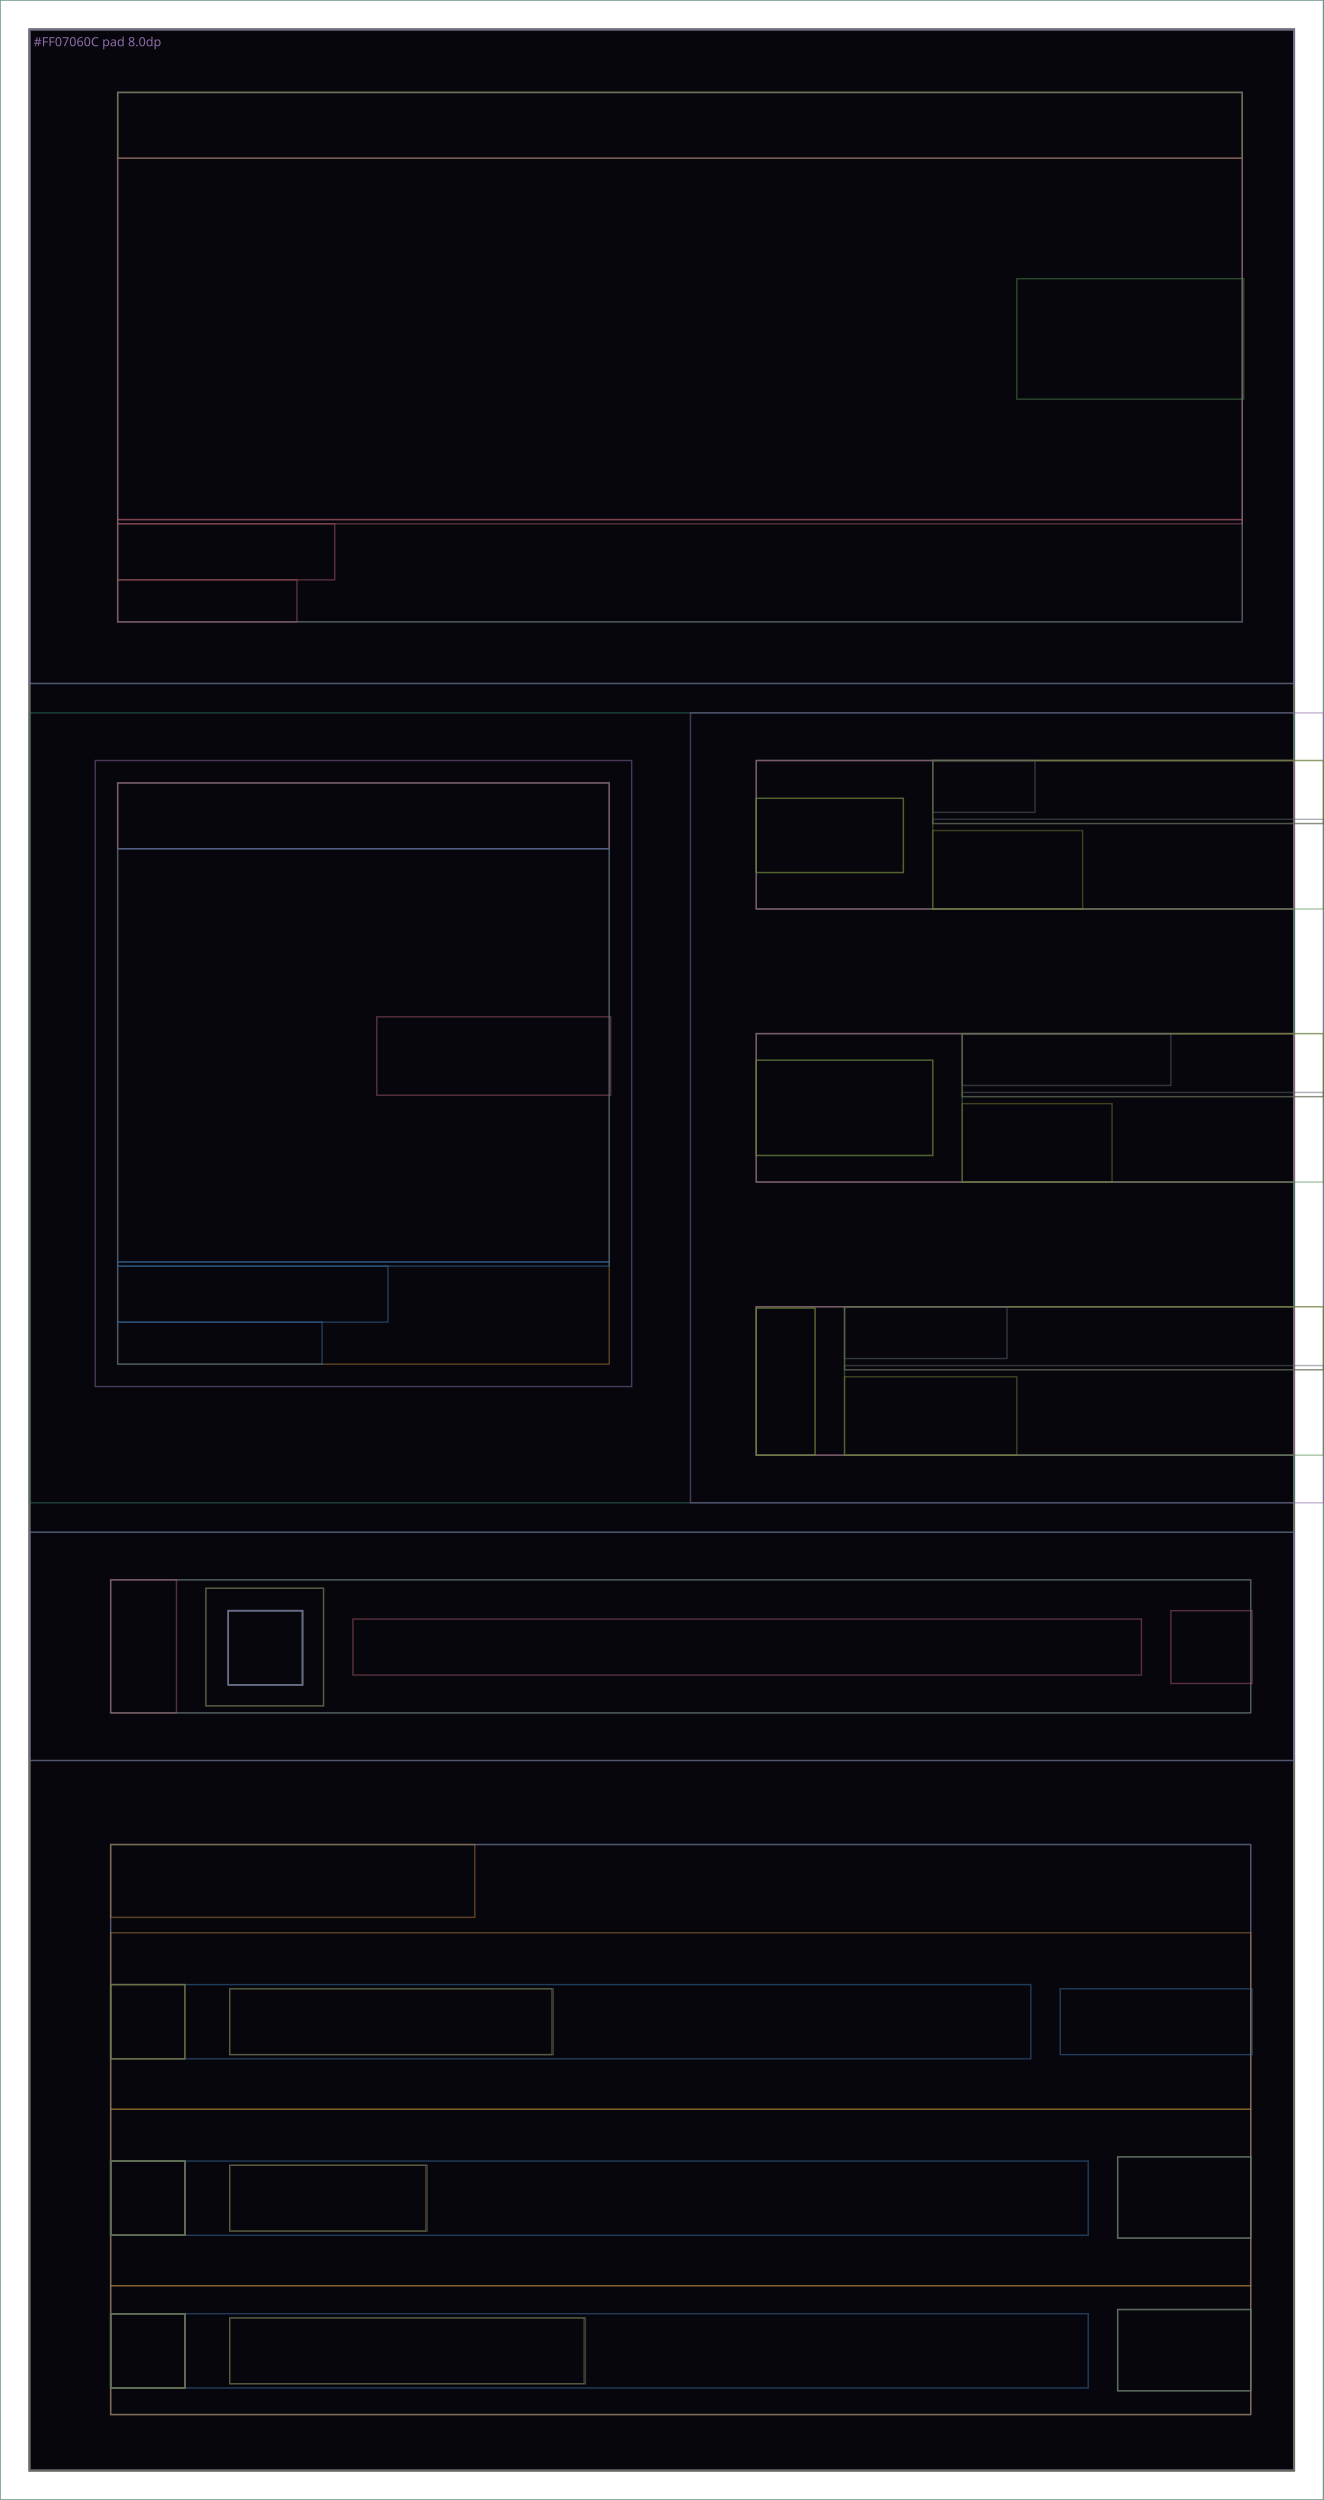
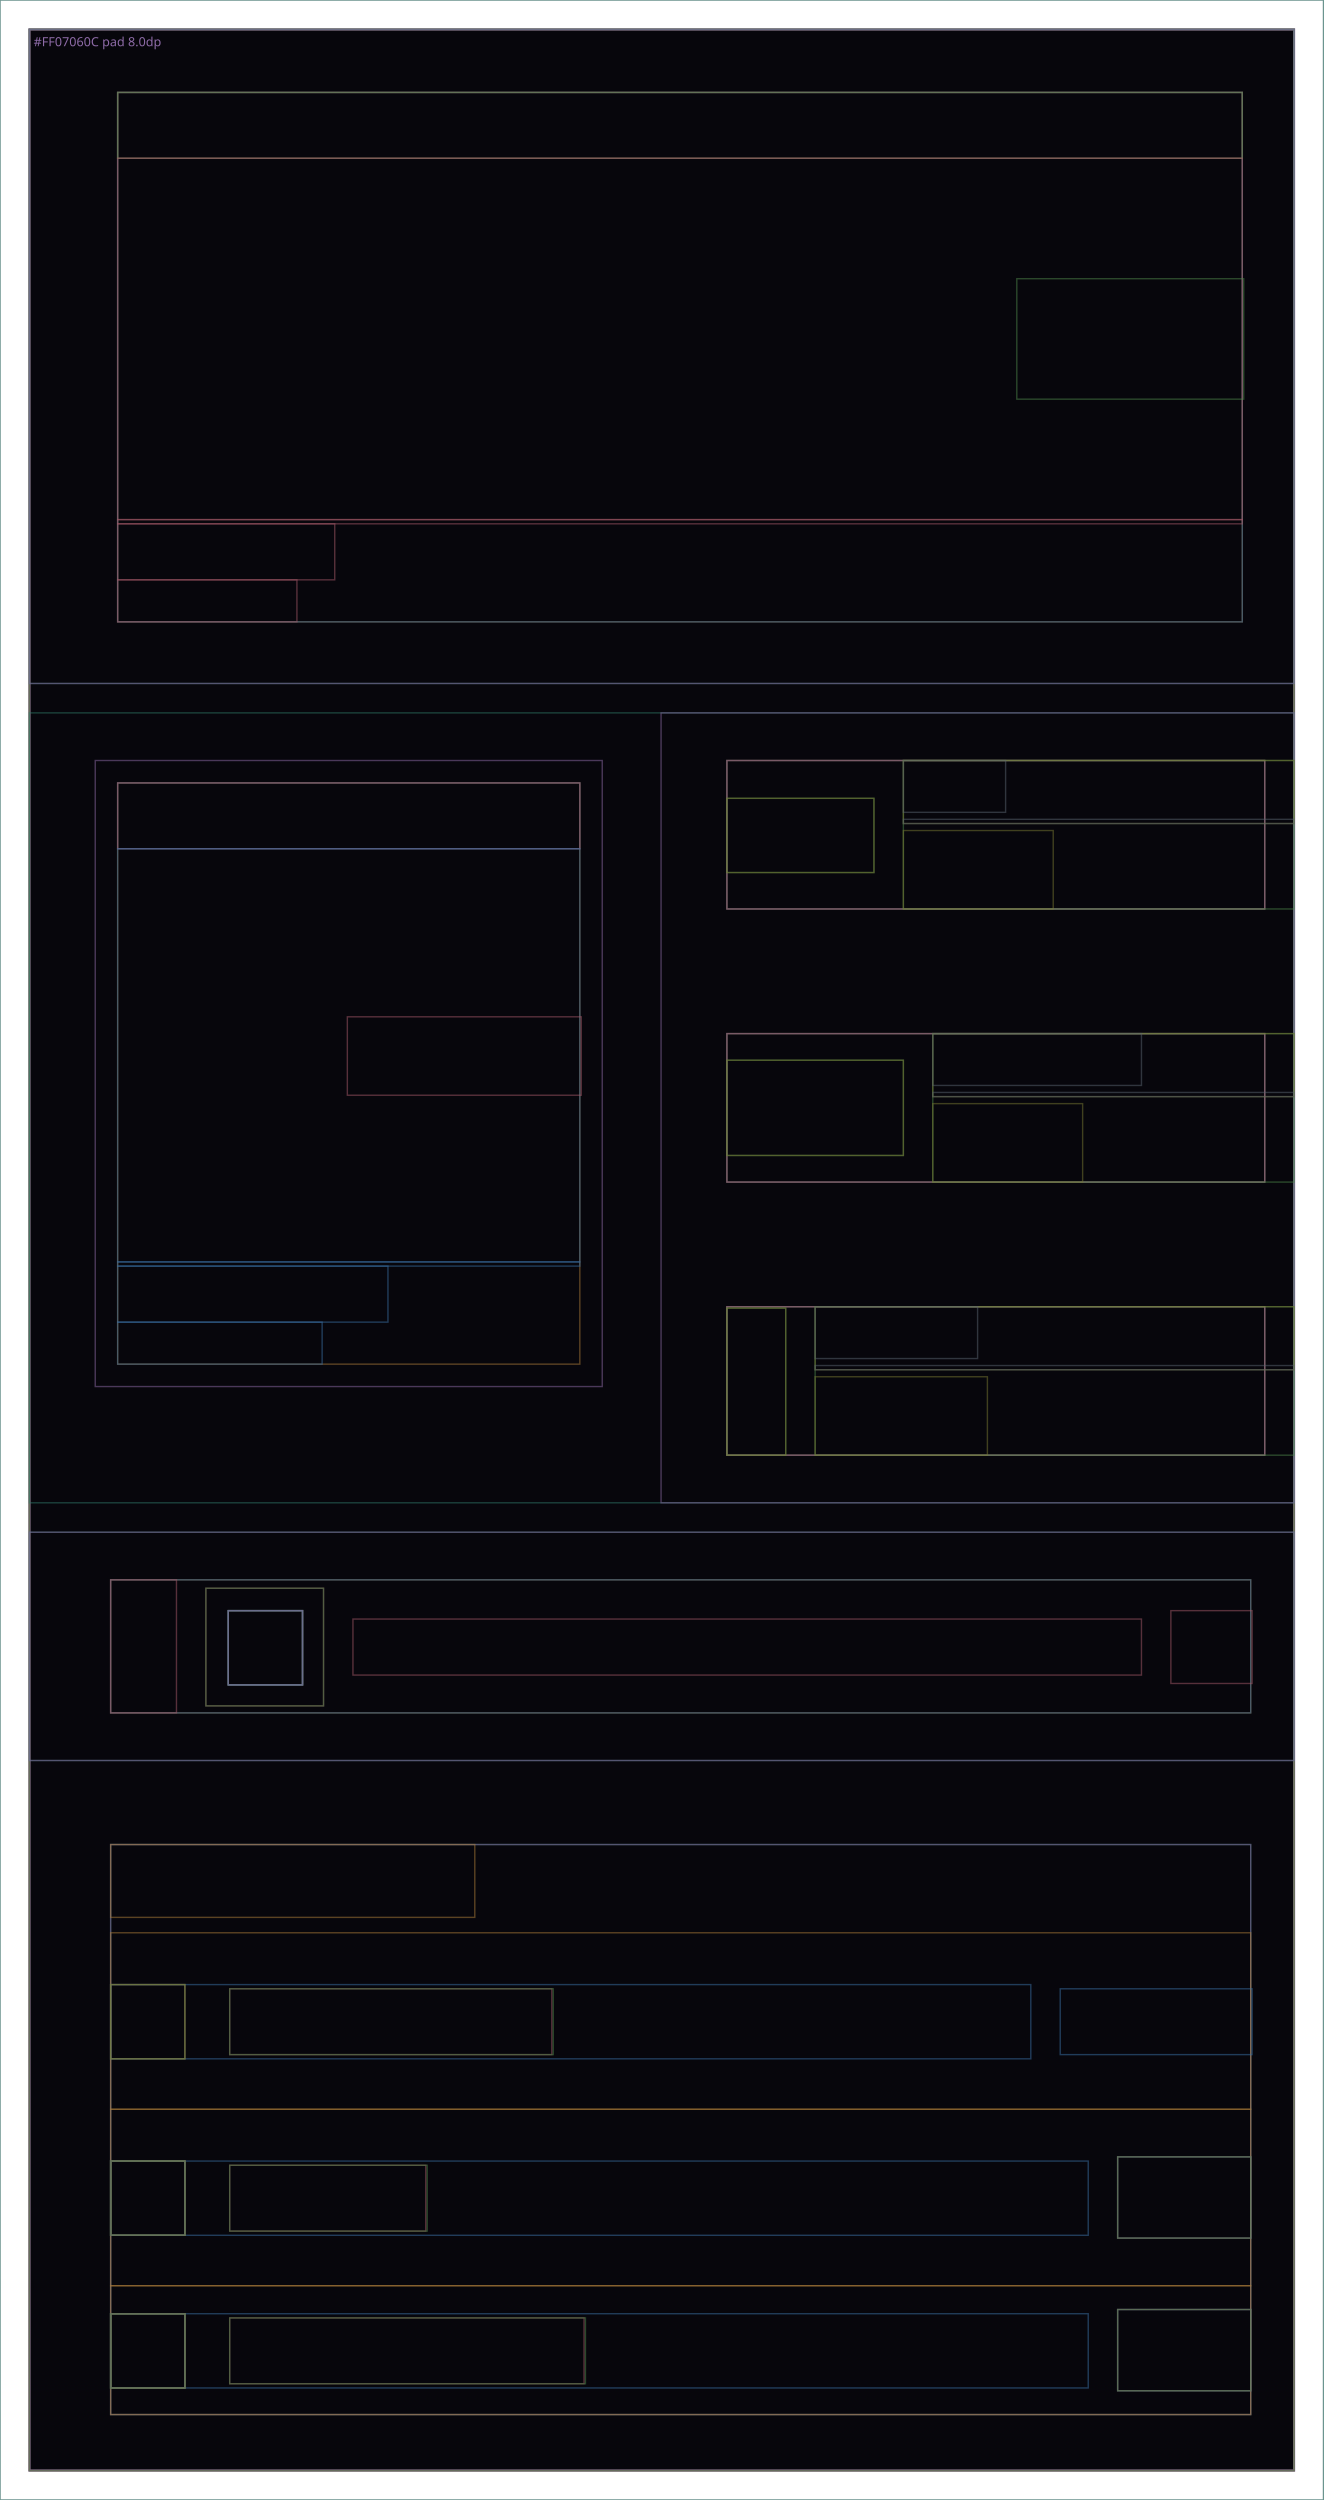
<svg xmlns="http://www.w3.org/2000/svg" viewBox="0 0 945 1785" width="945" height="1785" role="img" aria-label="Uber/Lcars-Dark layout wireframe">
  <rect width="945" height="1785" fill="#ffffff" />
  <g>
    <rect x="0" y="0" width="945" height="1785" fill="none" fill-opacity="0" stroke="#5B6470" stroke-width="1" stroke-opacity="0.5" />
  </g>
  <g>
    <rect x="0" y="0" width="945" height="1785" fill="none" fill-opacity="0" stroke="#2E7D6B" stroke-width="1" stroke-opacity="0.5" />
  </g>
  <g>
    <rect x="21" y="21" width="903" height="1743" fill="#07060C" fill-opacity="1" stroke="#8E6BA8" stroke-width="1.5" stroke-opacity="1" />
    <text x="24" y="33" font-family="system-ui, sans-serif" font-size="9" fill="#8E6BA8">#FF07060C  pad 8.0dp</text>
  </g>
  <g>
    <rect x="21" y="21" width="903" height="1743" fill="none" fill-opacity="0" stroke="#B0813B" stroke-width="1" stroke-opacity="0.5" />
  </g>
  <g>
    <rect x="21" y="21" width="903" height="1743" fill="none" fill-opacity="0" stroke="#3B72A8" stroke-width="1" stroke-opacity="0.5" />
  </g>
  <g>
    <rect x="21" y="21" width="903" height="1743" fill="none" fill-opacity="0" stroke="#A85B6B" stroke-width="1" stroke-opacity="0.5" />
  </g>
  <g>
    <rect x="21" y="21" width="903" height="1743" fill="none" fill-opacity="0" stroke="#4F8A4A" stroke-width="1" stroke-opacity="0.5" />
  </g>
  <g>
    <rect x="21" y="21" width="903" height="1743" fill="none" fill-opacity="0" stroke="#7A7A33" stroke-width="1" stroke-opacity="0.5" />
  </g>
  <g>
    <rect x="21" y="21" width="903" height="1743" fill="none" fill-opacity="0" stroke="#5B6470" stroke-width="1" stroke-opacity="0.5" />
  </g>
  <g>
    <rect x="21" y="21" width="903" height="467" fill="none" fill-opacity="0" stroke="#2E7D6B" stroke-width="1" stroke-opacity="0.5" />
  </g>
  <g>
    <rect x="21" y="21" width="903" height="467" fill="none" fill-opacity="0" stroke="#8E6BA8" stroke-width="1" stroke-opacity="0.5" />
  </g>
  <g>
    <rect x="84" y="66" width="803" height="378" fill="none" fill-opacity="0" stroke="#B0813B" stroke-width="1" stroke-opacity="0.5" />
  </g>
  <g>
    <rect x="84" y="66" width="803" height="378" fill="none" fill-opacity="0" stroke="#3B72A8" stroke-width="1" stroke-opacity="0.5" />
  </g>
  <g>
    <rect x="84" y="66" width="803" height="47" fill="none" fill-opacity="0" stroke="#A85B6B" stroke-width="1" stroke-opacity="0.5" />
  </g>
  <g>
    <rect x="84" y="66" width="803" height="47" fill="none" fill-opacity="0" stroke="#4F8A4A" stroke-width="1" stroke-opacity="0.5" />
  </g>
  <g>
    <rect x="84" y="113" width="803" height="258" fill="none" fill-opacity="0" stroke="#A85B6B" stroke-width="1" stroke-opacity="0.5" />
  </g>
  <g>
    <rect x="726" y="199" width="162" height="86" fill="none" fill-opacity="0" stroke="#4F8A4A" stroke-width="1" stroke-opacity="0.5" />
  </g>
  <g>
    <rect x="84" y="371" width="803" height="3" fill="none" fill-opacity="0" stroke="#A85B6B" stroke-width="1" stroke-opacity="0.5" />
  </g>
  <g>
    <rect x="84" y="374" width="155" height="40" fill="none" fill-opacity="0" stroke="#A85B6B" stroke-width="1" stroke-opacity="0.5" />
  </g>
  <g>
    <rect x="84" y="414" width="128" height="30" fill="none" fill-opacity="0" stroke="#A85B6B" stroke-width="1" stroke-opacity="0.5" />
  </g>
  <g>
    <rect x="21" y="509" width="903" height="564" fill="none" fill-opacity="0" stroke="#2E7D6B" stroke-width="1" stroke-opacity="0.5" />
  </g>
  <g>
-     <rect x="68" y="543" width="383" height="447" fill="none" fill-opacity="0" stroke="#8E6BA8" stroke-width="1" stroke-opacity="0.5" />
-   </g>
-   <g>
-     <rect x="84" y="559" width="351" height="415" fill="none" fill-opacity="0" stroke="#B0813B" stroke-width="1" stroke-opacity="0.5" />
-   </g>
-   <g>
-     <rect x="84" y="559" width="351" height="47" fill="none" fill-opacity="0" stroke="#3B72A8" stroke-width="1" stroke-opacity="0.5" />
-   </g>
-   <g>
-     <rect x="84" y="559" width="351" height="47" fill="none" fill-opacity="0" stroke="#A85B6B" stroke-width="1" stroke-opacity="0.5" />
-   </g>
-   <g>
-     <rect x="84" y="606" width="351" height="295" fill="none" fill-opacity="0" stroke="#3B72A8" stroke-width="1" stroke-opacity="0.5" />
-   </g>
-   <g>
-     <rect x="269" y="726" width="167" height="56" fill="none" fill-opacity="0" stroke="#A85B6B" stroke-width="1" stroke-opacity="0.5" />
-   </g>
-   <g>
-     <rect x="84" y="901" width="351" height="3" fill="none" fill-opacity="0" stroke="#3B72A8" stroke-width="1" stroke-opacity="0.5" />
+     <rect x="68" y="543" width="362" height="447" fill="none" fill-opacity="0" stroke="#8E6BA8" stroke-width="1" stroke-opacity="0.5" />
+   </g>
+   <g>
+     <rect x="84" y="559" width="330" height="415" fill="none" fill-opacity="0" stroke="#B0813B" stroke-width="1" stroke-opacity="0.5" />
+   </g>
+   <g>
+     <rect x="84" y="559" width="330" height="47" fill="none" fill-opacity="0" stroke="#3B72A8" stroke-width="1" stroke-opacity="0.5" />
+   </g>
+   <g>
+     <rect x="84" y="559" width="330" height="47" fill="none" fill-opacity="0" stroke="#A85B6B" stroke-width="1" stroke-opacity="0.5" />
+   </g>
+   <g>
+     <rect x="84" y="606" width="330" height="295" fill="none" fill-opacity="0" stroke="#3B72A8" stroke-width="1" stroke-opacity="0.5" />
+   </g>
+   <g>
+     <rect x="248" y="726" width="167" height="56" fill="none" fill-opacity="0" stroke="#A85B6B" stroke-width="1" stroke-opacity="0.5" />
+   </g>
+   <g>
+     <rect x="84" y="901" width="330" height="3" fill="none" fill-opacity="0" stroke="#3B72A8" stroke-width="1" stroke-opacity="0.5" />
  </g>
  <g>
    <rect x="84" y="904" width="193" height="40" fill="none" fill-opacity="0" stroke="#3B72A8" stroke-width="1" stroke-opacity="0.5" />
  </g>
  <g>
    <rect x="84" y="944" width="146" height="30" fill="none" fill-opacity="0" stroke="#3B72A8" stroke-width="1" stroke-opacity="0.5" />
  </g>
  <g>
-     <rect x="493" y="509" width="452" height="564" fill="none" fill-opacity="0" stroke="#8E6BA8" stroke-width="1" stroke-opacity="0.5" />
-   </g>
-   <g>
-     <rect x="540" y="543" width="384" height="106" fill="none" fill-opacity="0" stroke="#B0813B" stroke-width="1" stroke-opacity="0.5" />
-   </g>
-   <g>
-     <rect x="540" y="543" width="384" height="106" fill="none" fill-opacity="0" stroke="#3B72A8" stroke-width="1" stroke-opacity="0.5" />
-   </g>
-   <g>
-     <rect x="540" y="543" width="384" height="106" fill="none" fill-opacity="0" stroke="#A85B6B" stroke-width="1" stroke-opacity="0.5" />
-   </g>
-   <g>
-     <rect x="540" y="570" width="105" height="53" fill="none" fill-opacity="0" stroke="#4F8A4A" stroke-width="1" stroke-opacity="0.5" />
-   </g>
-   <g>
-     <rect x="540" y="570" width="105" height="53" fill="none" fill-opacity="0" stroke="#7A7A33" stroke-width="1" stroke-opacity="0.5" />
-   </g>
-   <g>
-     <rect x="666" y="543" width="279" height="106" fill="none" fill-opacity="0" stroke="#4F8A4A" stroke-width="1" stroke-opacity="0.5" />
-   </g>
-   <g>
-     <rect x="666" y="543" width="279" height="45" fill="none" fill-opacity="0" stroke="#7A7A33" stroke-width="1" stroke-opacity="0.5" />
-   </g>
-   <g>
-     <rect x="666" y="543" width="73" height="37" fill="none" fill-opacity="0" stroke="#5B6470" stroke-width="1" stroke-opacity="0.5" />
-   </g>
-   <g>
-     <rect x="666" y="585" width="279" height="3" fill="none" fill-opacity="0" stroke="#5B6470" stroke-width="1" stroke-opacity="0.5" />
-   </g>
-   <g>
-     <rect x="666" y="593" width="107" height="56" fill="none" fill-opacity="0" stroke="#7A7A33" stroke-width="1" stroke-opacity="0.5" />
-   </g>
-   <g>
-     <rect x="540" y="738" width="384" height="106" fill="none" fill-opacity="0" stroke="#B0813B" stroke-width="1" stroke-opacity="0.5" />
-   </g>
-   <g>
-     <rect x="540" y="738" width="384" height="106" fill="none" fill-opacity="0" stroke="#3B72A8" stroke-width="1" stroke-opacity="0.5" />
-   </g>
-   <g>
-     <rect x="540" y="738" width="384" height="106" fill="none" fill-opacity="0" stroke="#A85B6B" stroke-width="1" stroke-opacity="0.5" />
-   </g>
-   <g>
-     <rect x="540" y="757" width="126" height="68" fill="none" fill-opacity="0" stroke="#4F8A4A" stroke-width="1" stroke-opacity="0.5" />
-   </g>
-   <g>
-     <rect x="540" y="757" width="126" height="68" fill="none" fill-opacity="0" stroke="#7A7A33" stroke-width="1" stroke-opacity="0.5" />
-   </g>
-   <g>
-     <rect x="687" y="738" width="258" height="106" fill="none" fill-opacity="0" stroke="#4F8A4A" stroke-width="1" stroke-opacity="0.5" />
-   </g>
-   <g>
-     <rect x="687" y="738" width="258" height="45" fill="none" fill-opacity="0" stroke="#7A7A33" stroke-width="1" stroke-opacity="0.5" />
-   </g>
-   <g>
-     <rect x="687" y="738" width="149" height="37" fill="none" fill-opacity="0" stroke="#5B6470" stroke-width="1" stroke-opacity="0.5" />
-   </g>
-   <g>
-     <rect x="687" y="780" width="258" height="3" fill="none" fill-opacity="0" stroke="#5B6470" stroke-width="1" stroke-opacity="0.5" />
-   </g>
-   <g>
-     <rect x="687" y="788" width="107" height="56" fill="none" fill-opacity="0" stroke="#7A7A33" stroke-width="1" stroke-opacity="0.5" />
-   </g>
-   <g>
-     <rect x="540" y="933" width="384" height="106" fill="none" fill-opacity="0" stroke="#B0813B" stroke-width="1" stroke-opacity="0.5" />
-   </g>
-   <g>
-     <rect x="540" y="933" width="384" height="106" fill="none" fill-opacity="0" stroke="#3B72A8" stroke-width="1" stroke-opacity="0.5" />
-   </g>
-   <g>
-     <rect x="540" y="933" width="384" height="106" fill="none" fill-opacity="0" stroke="#A85B6B" stroke-width="1" stroke-opacity="0.5" />
-   </g>
-   <g>
-     <rect x="540" y="934" width="42" height="105" fill="none" fill-opacity="0" stroke="#4F8A4A" stroke-width="1" stroke-opacity="0.5" />
-   </g>
-   <g>
-     <rect x="540" y="934" width="42" height="105" fill="none" fill-opacity="0" stroke="#7A7A33" stroke-width="1" stroke-opacity="0.5" />
-   </g>
-   <g>
-     <rect x="603" y="933" width="342" height="106" fill="none" fill-opacity="0" stroke="#4F8A4A" stroke-width="1" stroke-opacity="0.5" />
-   </g>
-   <g>
-     <rect x="603" y="933" width="342" height="45" fill="none" fill-opacity="0" stroke="#7A7A33" stroke-width="1" stroke-opacity="0.5" />
-   </g>
-   <g>
-     <rect x="603" y="933" width="116" height="37" fill="none" fill-opacity="0" stroke="#5B6470" stroke-width="1" stroke-opacity="0.5" />
-   </g>
-   <g>
-     <rect x="603" y="975" width="342" height="3" fill="none" fill-opacity="0" stroke="#5B6470" stroke-width="1" stroke-opacity="0.5" />
-   </g>
-   <g>
-     <rect x="603" y="983" width="123" height="56" fill="none" fill-opacity="0" stroke="#7A7A33" stroke-width="1" stroke-opacity="0.5" />
+     <rect x="472" y="509" width="452" height="564" fill="none" fill-opacity="0" stroke="#8E6BA8" stroke-width="1" stroke-opacity="0.5" />
+   </g>
+   <g>
+     <rect x="519" y="543" width="384" height="106" fill="none" fill-opacity="0" stroke="#B0813B" stroke-width="1" stroke-opacity="0.5" />
+   </g>
+   <g>
+     <rect x="519" y="543" width="384" height="106" fill="none" fill-opacity="0" stroke="#3B72A8" stroke-width="1" stroke-opacity="0.5" />
+   </g>
+   <g>
+     <rect x="519" y="543" width="384" height="106" fill="none" fill-opacity="0" stroke="#A85B6B" stroke-width="1" stroke-opacity="0.5" />
+   </g>
+   <g>
+     <rect x="519" y="570" width="105" height="53" fill="none" fill-opacity="0" stroke="#4F8A4A" stroke-width="1" stroke-opacity="0.5" />
+   </g>
+   <g>
+     <rect x="519" y="570" width="105" height="53" fill="none" fill-opacity="0" stroke="#7A7A33" stroke-width="1" stroke-opacity="0.5" />
+   </g>
+   <g>
+     <rect x="645" y="543" width="279" height="106" fill="none" fill-opacity="0" stroke="#4F8A4A" stroke-width="1" stroke-opacity="0.5" />
+   </g>
+   <g>
+     <rect x="645" y="543" width="279" height="45" fill="none" fill-opacity="0" stroke="#7A7A33" stroke-width="1" stroke-opacity="0.5" />
+   </g>
+   <g>
+     <rect x="645" y="543" width="73" height="37" fill="none" fill-opacity="0" stroke="#5B6470" stroke-width="1" stroke-opacity="0.5" />
+   </g>
+   <g>
+     <rect x="645" y="585" width="279" height="3" fill="none" fill-opacity="0" stroke="#5B6470" stroke-width="1" stroke-opacity="0.5" />
+   </g>
+   <g>
+     <rect x="645" y="593" width="107" height="56" fill="none" fill-opacity="0" stroke="#7A7A33" stroke-width="1" stroke-opacity="0.5" />
+   </g>
+   <g>
+     <rect x="519" y="738" width="384" height="106" fill="none" fill-opacity="0" stroke="#B0813B" stroke-width="1" stroke-opacity="0.5" />
+   </g>
+   <g>
+     <rect x="519" y="738" width="384" height="106" fill="none" fill-opacity="0" stroke="#3B72A8" stroke-width="1" stroke-opacity="0.5" />
+   </g>
+   <g>
+     <rect x="519" y="738" width="384" height="106" fill="none" fill-opacity="0" stroke="#A85B6B" stroke-width="1" stroke-opacity="0.5" />
+   </g>
+   <g>
+     <rect x="519" y="757" width="126" height="68" fill="none" fill-opacity="0" stroke="#4F8A4A" stroke-width="1" stroke-opacity="0.5" />
+   </g>
+   <g>
+     <rect x="519" y="757" width="126" height="68" fill="none" fill-opacity="0" stroke="#7A7A33" stroke-width="1" stroke-opacity="0.5" />
+   </g>
+   <g>
+     <rect x="666" y="738" width="258" height="106" fill="none" fill-opacity="0" stroke="#4F8A4A" stroke-width="1" stroke-opacity="0.5" />
+   </g>
+   <g>
+     <rect x="666" y="738" width="258" height="45" fill="none" fill-opacity="0" stroke="#7A7A33" stroke-width="1" stroke-opacity="0.5" />
+   </g>
+   <g>
+     <rect x="666" y="738" width="149" height="37" fill="none" fill-opacity="0" stroke="#5B6470" stroke-width="1" stroke-opacity="0.5" />
+   </g>
+   <g>
+     <rect x="666" y="780" width="258" height="3" fill="none" fill-opacity="0" stroke="#5B6470" stroke-width="1" stroke-opacity="0.5" />
+   </g>
+   <g>
+     <rect x="666" y="788" width="107" height="56" fill="none" fill-opacity="0" stroke="#7A7A33" stroke-width="1" stroke-opacity="0.5" />
+   </g>
+   <g>
+     <rect x="519" y="933" width="384" height="106" fill="none" fill-opacity="0" stroke="#B0813B" stroke-width="1" stroke-opacity="0.5" />
+   </g>
+   <g>
+     <rect x="519" y="933" width="384" height="106" fill="none" fill-opacity="0" stroke="#3B72A8" stroke-width="1" stroke-opacity="0.5" />
+   </g>
+   <g>
+     <rect x="519" y="933" width="384" height="106" fill="none" fill-opacity="0" stroke="#A85B6B" stroke-width="1" stroke-opacity="0.5" />
+   </g>
+   <g>
+     <rect x="519" y="934" width="42" height="105" fill="none" fill-opacity="0" stroke="#4F8A4A" stroke-width="1" stroke-opacity="0.5" />
+   </g>
+   <g>
+     <rect x="519" y="934" width="42" height="105" fill="none" fill-opacity="0" stroke="#7A7A33" stroke-width="1" stroke-opacity="0.5" />
+   </g>
+   <g>
+     <rect x="582" y="933" width="342" height="106" fill="none" fill-opacity="0" stroke="#4F8A4A" stroke-width="1" stroke-opacity="0.5" />
+   </g>
+   <g>
+     <rect x="582" y="933" width="342" height="45" fill="none" fill-opacity="0" stroke="#7A7A33" stroke-width="1" stroke-opacity="0.5" />
+   </g>
+   <g>
+     <rect x="582" y="933" width="116" height="37" fill="none" fill-opacity="0" stroke="#5B6470" stroke-width="1" stroke-opacity="0.5" />
+   </g>
+   <g>
+     <rect x="582" y="975" width="342" height="3" fill="none" fill-opacity="0" stroke="#5B6470" stroke-width="1" stroke-opacity="0.5" />
+   </g>
+   <g>
+     <rect x="582" y="983" width="123" height="56" fill="none" fill-opacity="0" stroke="#7A7A33" stroke-width="1" stroke-opacity="0.5" />
  </g>
  <g>
    <rect x="21" y="1094" width="903" height="163" fill="none" fill-opacity="0" stroke="#2E7D6B" stroke-width="1" stroke-opacity="0.5" />
  </g>
  <g>
    <rect x="21" y="1094" width="903" height="163" fill="none" fill-opacity="0" stroke="#8E6BA8" stroke-width="1" stroke-opacity="0.5" />
  </g>
  <g>
    <rect x="79" y="1128" width="814" height="95" fill="none" fill-opacity="0" stroke="#B0813B" stroke-width="1" stroke-opacity="0.5" />
  </g>
  <g>
    <rect x="79" y="1128" width="814" height="95" fill="none" fill-opacity="0" stroke="#3B72A8" stroke-width="1" stroke-opacity="0.5" />
  </g>
  <g>
    <rect x="79" y="1128" width="47" height="95" fill="none" fill-opacity="0" stroke="#A85B6B" stroke-width="1" stroke-opacity="0.5" />
  </g>
  <g>
    <rect x="147" y="1134" width="84" height="84" fill="none" fill-opacity="0" stroke="#A85B6B" stroke-width="1" stroke-opacity="0.5" />
  </g>
  <g>
    <rect x="147" y="1134" width="84" height="84" fill="none" fill-opacity="0" stroke="#4F8A4A" stroke-width="1" stroke-opacity="0.5" />
  </g>
  <g>
    <rect x="163" y="1150" width="53" height="53" fill="none" fill-opacity="0" stroke="#7A7A33" stroke-width="1" stroke-opacity="0.5" />
  </g>
  <g>
    <rect x="163" y="1150" width="53" height="53" fill="none" fill-opacity="0" stroke="#5B6470" stroke-width="1" stroke-opacity="0.5" />
  </g>
  <g>
    <rect x="163" y="1150" width="53" height="53" fill="none" fill-opacity="0" stroke="#2E7D6B" stroke-width="1" stroke-opacity="0.5" />
  </g>
  <g>
    <rect x="163" y="1150" width="53" height="53" fill="none" fill-opacity="0" stroke="#8E6BA8" stroke-width="1" stroke-opacity="0.5" />
  </g>
  <g>
    <rect x="163" y="1150" width="53" height="53" fill="none" fill-opacity="0" stroke="#5B6470" stroke-width="1" stroke-opacity="0.5" />
  </g>
  <g>
    <rect x="163" y="1150" width="53" height="53" fill="none" fill-opacity="0" stroke="#2E7D6B" stroke-width="1" stroke-opacity="0.5" />
  </g>
  <g>
    <rect x="163" y="1150" width="53" height="53" fill="none" fill-opacity="0" stroke="#8E6BA8" stroke-width="1" stroke-opacity="0.5" />
  </g>
  <g>
    <rect x="252" y="1156" width="563" height="40" fill="none" fill-opacity="0" stroke="#A85B6B" stroke-width="1" stroke-opacity="0.5" />
  </g>
  <g>
    <rect x="836" y="1150" width="58" height="52" fill="none" fill-opacity="0" stroke="#A85B6B" stroke-width="1" stroke-opacity="0.5" />
  </g>
  <g>
    <rect x="79" y="1317" width="814" height="407" fill="none" fill-opacity="0" stroke="#2E7D6B" stroke-width="1" stroke-opacity="0.5" />
  </g>
  <g>
    <rect x="79" y="1317" width="814" height="407" fill="none" fill-opacity="0" stroke="#8E6BA8" stroke-width="1" stroke-opacity="0.5" />
  </g>
  <g>
    <rect x="79" y="1317" width="260" height="52" fill="none" fill-opacity="0" stroke="#B0813B" stroke-width="1" stroke-opacity="0.5" />
  </g>
  <g>
    <rect x="79" y="1380" width="814" height="126" fill="none" fill-opacity="0" stroke="#B0813B" stroke-width="1" stroke-opacity="0.5" />
  </g>
  <g>
    <rect x="79" y="1417" width="657" height="53" fill="none" fill-opacity="0" stroke="#3B72A8" stroke-width="1" stroke-opacity="0.5" />
  </g>
  <g>
    <rect x="79" y="1417" width="53" height="53" fill="none" fill-opacity="0" stroke="#A85B6B" stroke-width="1" stroke-opacity="0.5" />
  </g>
  <g>
    <rect x="79" y="1417" width="53" height="53" fill="none" fill-opacity="0" stroke="#4F8A4A" stroke-width="1" stroke-opacity="0.5" />
  </g>
  <g>
    <rect x="79" y="1417" width="53" height="53" fill="none" fill-opacity="0" stroke="#7A7A33" stroke-width="1" stroke-opacity="0.5" />
  </g>
  <g>
    <rect x="164" y="1420" width="230" height="47" fill="none" fill-opacity="0" stroke="#A85B6B" stroke-width="1" stroke-opacity="0.5" />
  </g>
  <g>
    <rect x="164" y="1420" width="231" height="47" fill="none" fill-opacity="0" stroke="#4F8A4A" stroke-width="1" stroke-opacity="0.5" />
  </g>
  <g>
    <rect x="757" y="1420" width="137" height="47" fill="none" fill-opacity="0" stroke="#3B72A8" stroke-width="1" stroke-opacity="0.5" />
  </g>
  <g>
    <rect x="79" y="1506" width="814" height="126" fill="none" fill-opacity="0" stroke="#B0813B" stroke-width="1" stroke-opacity="0.5" />
  </g>
  <g>
    <rect x="79" y="1543" width="698" height="53" fill="none" fill-opacity="0" stroke="#3B72A8" stroke-width="1" stroke-opacity="0.5" />
  </g>
  <g>
    <rect x="79" y="1543" width="53" height="53" fill="none" fill-opacity="0" stroke="#A85B6B" stroke-width="1" stroke-opacity="0.5" />
  </g>
  <g>
    <rect x="79" y="1543" width="53" height="53" fill="none" fill-opacity="0" stroke="#4F8A4A" stroke-width="1" stroke-opacity="0.5" />
  </g>
  <g>
    <rect x="79" y="1543" width="53" height="53" fill="none" fill-opacity="0" stroke="#7A7A33" stroke-width="1" stroke-opacity="0.5" />
  </g>
  <g>
    <rect x="79" y="1543" width="53" height="53" fill="none" fill-opacity="0" stroke="#5B6470" stroke-width="1" stroke-opacity="0.5" />
  </g>
  <g>
    <rect x="79" y="1543" width="53" height="53" fill="none" fill-opacity="0" stroke="#4F8A4A" stroke-width="1" stroke-opacity="0.5" />
  </g>
  <g>
    <rect x="79" y="1543" width="53" height="53" fill="none" fill-opacity="0" stroke="#7A7A33" stroke-width="1" stroke-opacity="0.5" />
  </g>
  <g>
    <rect x="79" y="1543" width="53" height="53" fill="none" fill-opacity="0" stroke="#5B6470" stroke-width="1" stroke-opacity="0.5" />
  </g>
  <g>
    <rect x="164" y="1546" width="140" height="47" fill="none" fill-opacity="0" stroke="#A85B6B" stroke-width="1" stroke-opacity="0.5" />
  </g>
  <g>
    <rect x="164" y="1546" width="141" height="47" fill="none" fill-opacity="0" stroke="#4F8A4A" stroke-width="1" stroke-opacity="0.5" />
  </g>
  <g>
    <rect x="798" y="1540" width="95" height="58" fill="none" fill-opacity="0" stroke="#3B72A8" stroke-width="1" stroke-opacity="0.5" />
  </g>
  <g>
    <rect x="798" y="1540" width="95" height="58" fill="none" fill-opacity="0" stroke="#A85B6B" stroke-width="1" stroke-opacity="0.5" />
  </g>
  <g>
    <rect x="798" y="1540" width="95" height="58" fill="none" fill-opacity="0" stroke="#4F8A4A" stroke-width="1" stroke-opacity="0.5" />
  </g>
  <g>
    <rect x="79" y="1632" width="814" height="92" fill="none" fill-opacity="0" stroke="#B0813B" stroke-width="1" stroke-opacity="0.5" />
  </g>
  <g>
    <rect x="79" y="1652" width="698" height="53" fill="none" fill-opacity="0" stroke="#3B72A8" stroke-width="1" stroke-opacity="0.5" />
  </g>
  <g>
    <rect x="79" y="1652" width="53" height="53" fill="none" fill-opacity="0" stroke="#A85B6B" stroke-width="1" stroke-opacity="0.5" />
  </g>
  <g>
    <rect x="79" y="1652" width="53" height="53" fill="none" fill-opacity="0" stroke="#4F8A4A" stroke-width="1" stroke-opacity="0.5" />
  </g>
  <g>
    <rect x="79" y="1652" width="53" height="53" fill="none" fill-opacity="0" stroke="#7A7A33" stroke-width="1" stroke-opacity="0.5" />
  </g>
  <g>
    <rect x="79" y="1652" width="53" height="53" fill="none" fill-opacity="0" stroke="#5B6470" stroke-width="1" stroke-opacity="0.5" />
  </g>
  <g>
    <rect x="79" y="1652" width="53" height="53" fill="none" fill-opacity="0" stroke="#4F8A4A" stroke-width="1" stroke-opacity="0.5" />
  </g>
  <g>
    <rect x="79" y="1652" width="53" height="53" fill="none" fill-opacity="0" stroke="#7A7A33" stroke-width="1" stroke-opacity="0.5" />
  </g>
  <g>
    <rect x="79" y="1652" width="53" height="53" fill="none" fill-opacity="0" stroke="#5B6470" stroke-width="1" stroke-opacity="0.5" />
  </g>
  <g>
    <rect x="164" y="1655" width="253" height="47" fill="none" fill-opacity="0" stroke="#A85B6B" stroke-width="1" stroke-opacity="0.5" />
  </g>
  <g>
    <rect x="164" y="1655" width="254" height="47" fill="none" fill-opacity="0" stroke="#4F8A4A" stroke-width="1" stroke-opacity="0.5" />
  </g>
  <g>
    <rect x="798" y="1649" width="95" height="58" fill="none" fill-opacity="0" stroke="#3B72A8" stroke-width="1" stroke-opacity="0.5" />
  </g>
  <g>
    <rect x="798" y="1649" width="95" height="58" fill="none" fill-opacity="0" stroke="#A85B6B" stroke-width="1" stroke-opacity="0.5" />
  </g>
  <g>
    <rect x="798" y="1649" width="95" height="58" fill="none" fill-opacity="0" stroke="#4F8A4A" stroke-width="1" stroke-opacity="0.5" />
  </g>
</svg>
